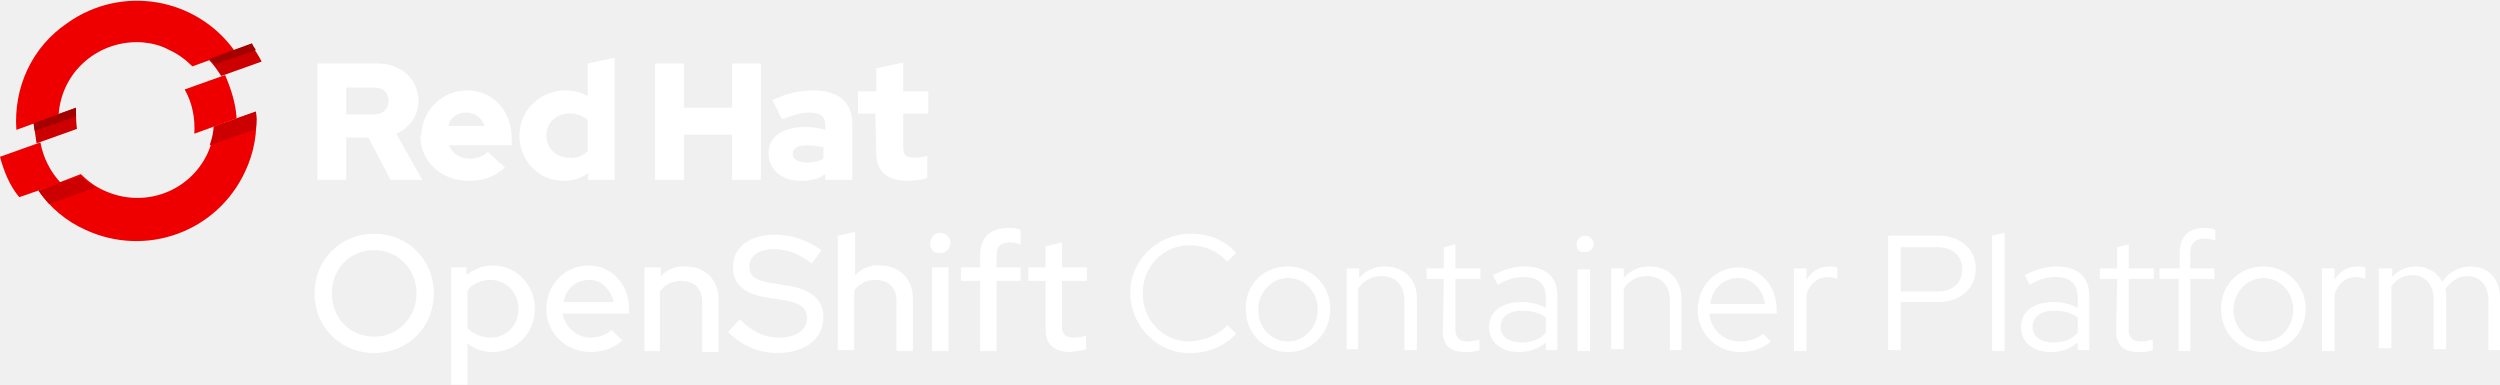
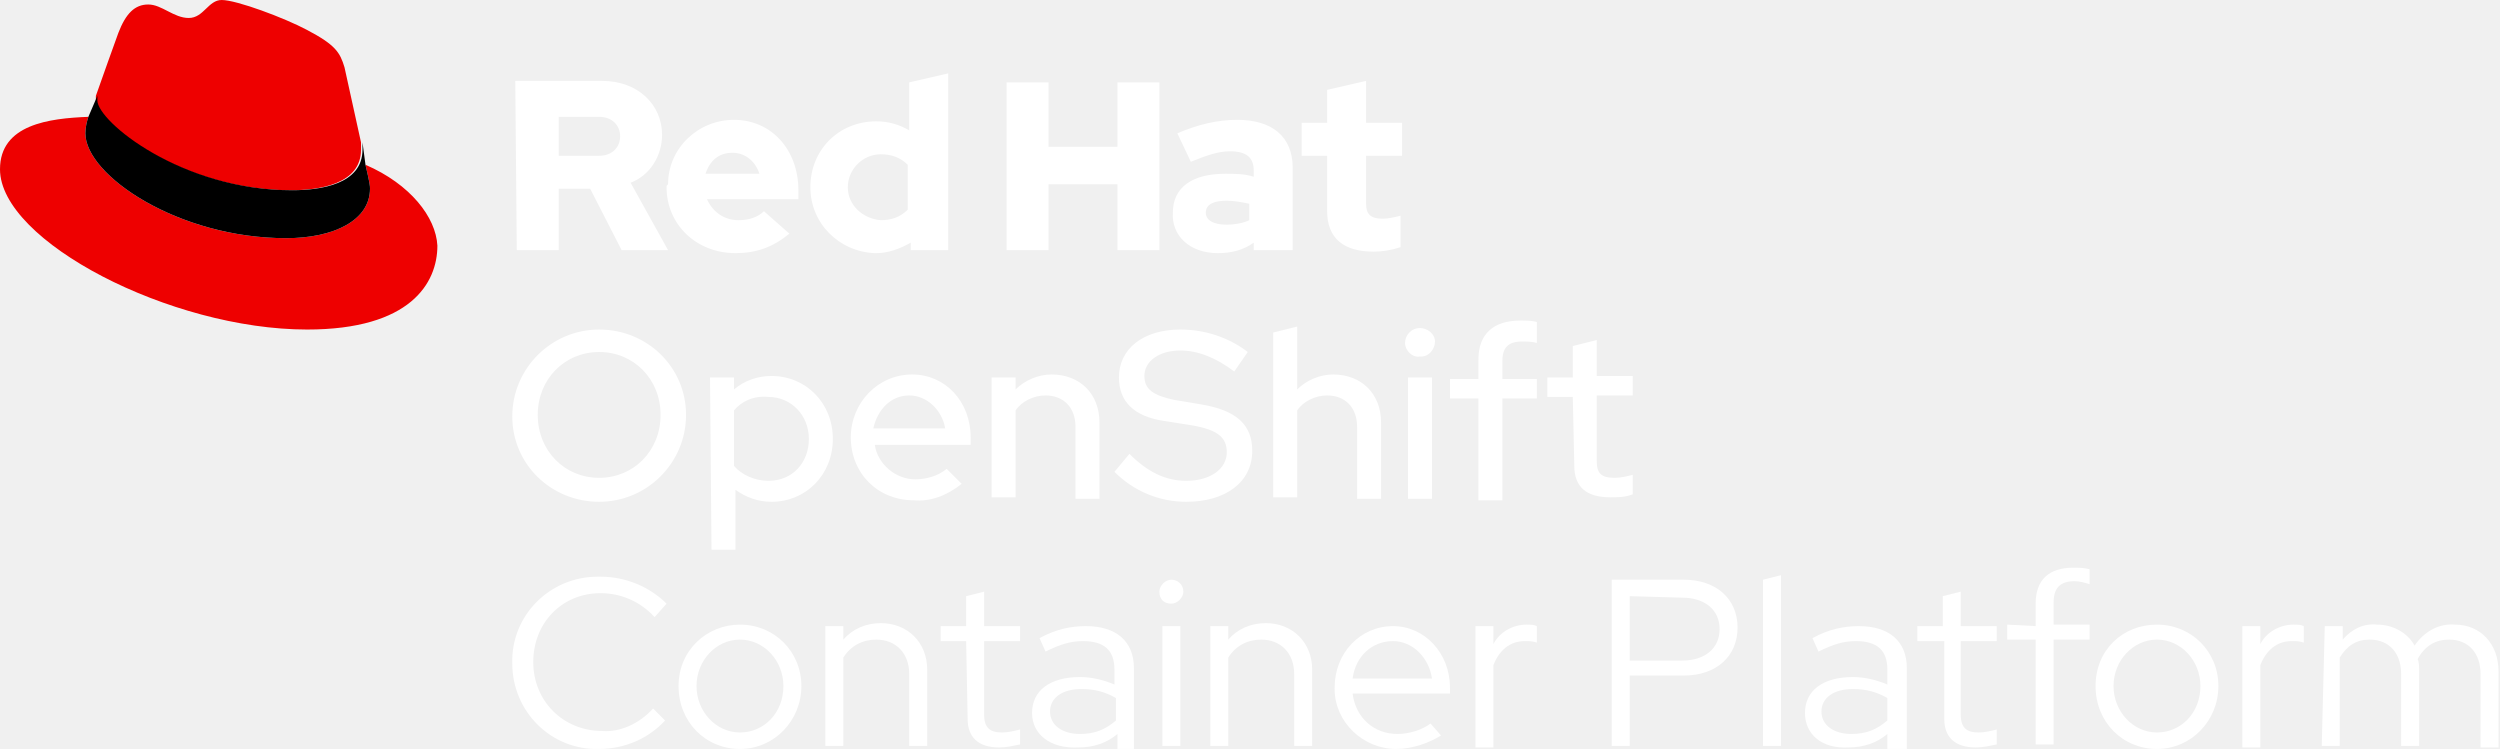
- <svg xmlns="http://www.w3.org/2000/svg" enable-background="new 0 0 259.9 40" height="40" viewBox="0 0 259.9 40" width="259.9">
+ <svg xmlns="http://www.w3.org/2000/svg" enable-background="new 0 0 166.9 50" height="50" viewBox="0 0 166.9 50" width="166.9">
  <g fill="#fff">
-     <path d="m38.9 36.7c-3.5 0-6.2-2.7-6.2-6.2s2.7-6.2 6.2-6.2 6.2 2.7 6.2 6.2-2.7 6.2-6.2 6.2zm0-10.7c-2.5 0-4.4 1.9-4.4 4.5s1.9 4.5 4.4 4.5 4.4-2 4.4-4.5-1.9-4.5-4.4-4.5z" />
-     <path d="m46.8 27.8h1.7v.8c.7-.6 1.7-1 2.7-1 2.5 0 4.4 2 4.4 4.5s-1.9 4.5-4.4 4.5c-.9 0-1.9-.3-2.6-.9v4.3h-1.7v-12.2zm1.8 2.4v3.9c.5.6 1.5 1 2.4 1 1.7 0 2.9-1.3 2.9-3s-1.3-3-2.9-3c-1 0-1.9.4-2.4 1.1z" />
-     <path d="m61.4 36.6c-2.6 0-4.6-2-4.6-4.5s1.9-4.5 4.4-4.5c2.4 0 4.2 2 4.2 4.5v.5h-6.9c.2 1.4 1.5 2.5 2.9 2.5.8 0 1.6-.3 2.2-.8l1.1 1.1c-.9.8-2.1 1.2-3.3 1.2zm-2.8-5.2h5.2c-.3-1.3-1.3-2.3-2.5-2.3-1.4 0-2.5.9-2.7 2.3z" />
-     <path d="m67 27.8h1.7v.9c.7-.7 1.6-1.1 2.6-1 2 0 3.4 1.4 3.4 3.4v5.5h-1.7v-5.2c0-1.4-.8-2.2-2.2-2.2-.9 0-1.7.4-2.2 1.1v6.2h-1.6z" />
-     <path d="m76.9 33.2c1.3 1.3 2.6 1.9 4.1 1.9 1.7 0 2.9-.8 2.9-2 0-1.1-.7-1.6-2.4-1.9l-2-.3c-2.2-.4-3.3-1.4-3.3-3.1 0-2.1 1.7-3.4 4.4-3.4 1.7 0 3.4.6 4.8 1.6l-1 1.4c-1.3-1-2.6-1.5-3.9-1.5-1.6 0-2.6.7-2.6 1.8 0 1 .6 1.4 2.1 1.7l1.9.3c2.5.4 3.7 1.5 3.7 3.3 0 2.2-1.9 3.7-4.8 3.7-1.9 0-3.8-.8-5.1-2.2z" />
-     <path d="m87.2 24.5 1.7-.4v4.5c.7-.7 1.6-1.1 2.6-1 2 0 3.4 1.4 3.4 3.4v5.5h-1.7v-5.2c0-1.4-.8-2.2-2.2-2.2-.9 0-1.7.4-2.2 1.1v6.2h-1.7v-11.9z" />
-     <path d="m96.7 25.3c0-.6.5-1.1 1-1.1.6 0 1.1.4 1.1 1s-.4 1.1-1 1.1h-.1c-.6.1-1-.4-1-1zm1.9 11.2h-1.7v-8.7h1.7z" />
-     <path d="m101.9 27.8v-1.3c0-1.8 1-2.8 3-2.8.4 0 .8 0 1.2.2v1.5c-.3-.1-.7-.2-1.1-.2-.9 0-1.4.4-1.4 1.3v1.3h2.5v1.4h-2.5v7.3h-1.7v-7.3h-2v-1.4z" />
-     <path d="m108.7 29.2h-1.8v-1.4h1.8v-2.2l1.7-.4v2.6h2.6v1.4h-2.6v4.7c0 .9.4 1.2 1.3 1.2.4 0 .8-.1 1.2-.2v1.4c-.5.2-1.1.2-1.6.3-1.7 0-2.6-.8-2.6-2.3z" />
-     <path d="m127.6 33.8.9.9c-1.2 1.3-2.9 2-4.7 2-3.4.1-6.2-2.7-6.3-6.1s2.7-6.2 6.1-6.3h.2c1.9 0 3.6.7 4.7 2l-.9.9c-1-1.1-2.4-1.7-3.9-1.7-2.8 0-4.9 2.2-4.9 5s2.1 5 4.9 5c1.6-.1 3-.7 3.9-1.7z" />
-     <path d="m133.9 27.7c2.4 0 4.4 1.9 4.4 4.4s-1.9 4.5-4.4 4.5c-2.4 0-4.4-1.9-4.4-4.5s1.9-4.4 4.4-4.4zm3.1 4.5c0-1.9-1.4-3.3-3.1-3.3s-3.1 1.5-3.1 3.3c0 1.9 1.4 3.3 3.1 3.3s3.1-1.5 3.1-3.3z" />
-     <path d="m140 27.9h1.3v1c.7-.8 1.6-1.2 2.7-1.2 1.9 0 3.3 1.3 3.3 3.3v5.4h-1.3v-5.2c0-1.5-.9-2.5-2.4-2.5-1 0-1.9.5-2.4 1.3v6.3h-1.2z" />
-     <path d="m150.1 29h-1.8v-1.1h1.8v-2.2l1.2-.3v2.5h2.6v1.1h-2.6v5.2c0 .9.4 1.3 1.3 1.3.4 0 .9-.1 1.2-.2v1.1c-.5.2-1 .2-1.5.2-1.5 0-2.3-.7-2.3-2.1z" />
-     <path d="m154.8 34c0-1.6 1.3-2.6 3.4-2.6.9 0 1.7.2 2.5.6v-1.1c0-1.4-.8-2.1-2.3-2.1-.8 0-1.7.2-2.7.8l-.5-1c1.2-.6 2.2-.9 3.3-.9 2.2 0 3.4 1.1 3.4 3v5.7h-1.2v-.8c-.8.7-1.8 1-2.8 1-1.8 0-3.1-1-3.1-2.6zm3.4 1.6c1 0 1.9-.3 2.5-1v-1.6c-.7-.5-1.5-.7-2.5-.7-1.4 0-2.2.7-2.2 1.7s.9 1.6 2.2 1.6z" />
-     <path d="m163.9 25.4c0-.5.4-.9.9-.9s.8.4.9.8c0 .5-.4.9-.9.9-.6.1-.9-.3-.9-.8zm1.4 11.1h-1.3v-8.5h1.3z" />
-     <path d="m167.5 27.9h1.3v1c.7-.8 1.6-1.2 2.7-1.2 1.9 0 3.3 1.3 3.3 3.3v5.4h-1.2v-5.2c0-1.5-.9-2.5-2.4-2.5-1 0-1.9.5-2.4 1.3v6.3h-1.3z" />
-     <path d="m180.9 36.6c-2.4 0-4.4-1.9-4.4-4.3v-.1c0-2.5 1.9-4.4 4.2-4.4s4 1.9 4 4.4v.4h-7c.2 1.7 1.5 2.9 3.2 2.9.9 0 1.8-.3 2.4-.8l.8.8c-.9.8-2.1 1.1-3.2 1.1zm-3.1-5h5.7c-.2-1.5-1.4-2.7-2.8-2.7-1.5 0-2.7 1.1-2.9 2.7z" />
-     <path d="m186.5 27.9h1.3v1.2c.5-.9 1.4-1.4 2.4-1.4.3 0 .5 0 .8.1v1.2c-.3-.1-.6-.2-.9-.2-1.1 0-1.9.6-2.3 1.8v5.9h-1.3z" />
-     <path d="m196.3 24.5h5.2c2.3 0 3.9 1.4 3.9 3.4s-1.5 3.5-3.9 3.5h-3.9v5h-1.3zm1.3 1.2v4.6h3.8c1.6 0 2.6-.9 2.6-2.3s-1-2.3-2.6-2.3z" />
-     <path d="m208.4 36.5h-1.3v-12l1.3-.3z" />
-     <path d="m210.1 34c0-1.6 1.3-2.6 3.4-2.6.9 0 1.7.2 2.5.6v-1.1c0-1.4-.8-2.1-2.3-2.1-.8 0-1.7.2-2.7.8l-.5-1c1.2-.6 2.2-.9 3.3-.9 2.2 0 3.4 1.1 3.4 3v5.7h-1.2v-.8c-.8.7-1.8 1-2.8 1-1.8 0-3.1-1-3.1-2.6zm3.4 1.6c1 0 1.9-.3 2.5-1v-1.6c-.7-.5-1.5-.7-2.5-.7-1.4 0-2.2.7-2.2 1.7s.9 1.6 2.2 1.6z" />
-     <path d="m220.1 29h-1.8v-1.1h1.8v-2.2l1.2-.3v2.5h2.6v1.1h-2.6v5.2c0 .9.4 1.3 1.3 1.3.4 0 .9-.1 1.2-.2v1.1c-.5.2-1 .2-1.5.2-1.5 0-2.3-.7-2.3-2.1z" />
-     <path d="m226.6 27.9v-1.6c0-1.7.9-2.6 2.6-2.6.4 0 .8 0 1.1.2v1.1c-.3-.1-.7-.2-1.1-.2-1 0-1.5.5-1.5 1.5v1.6h2.5v1.1h-2.5v7.5h-1.2v-7.5h-2v-1.1z" />
-     <path d="m235.3 27.7c2.4 0 4.4 1.9 4.4 4.4s-1.9 4.5-4.4 4.5c-2.4 0-4.4-1.9-4.4-4.5s2-4.4 4.4-4.4zm3.1 4.5c0-1.9-1.4-3.3-3.1-3.3s-3.1 1.5-3.1 3.3c0 1.9 1.4 3.3 3.1 3.3 1.8 0 3.1-1.5 3.1-3.3z" />
-     <path d="m241.4 27.9h1.3v1.2c.5-.9 1.4-1.4 2.4-1.4.3 0 .5 0 .8.1v1.2c-.3-.1-.6-.2-.9-.2-1.1 0-1.9.6-2.3 1.8v5.9h-1.3z" />
-     <path d="m247.4 27.9h1.3v.9c.6-.7 1.5-1.1 2.5-1.1 1.1 0 2.2.6 2.7 1.6.6-1 1.8-1.6 2.9-1.6 1.9 0 3.1 1.3 3.1 3.3v5.4h-1.2v-5.2c0-1.5-.9-2.5-2.2-2.5-.9 0-1.7.5-2.3 1.4.1.3.1.5.1.8v5.4h-1.3v-5.2c0-1.5-.9-2.5-2.2-2.5-.9 0-1.7.4-2.2 1.2v6.4h-1.3v-8.3z" />
-     <path d="m91.1 15.9c0 2 1.2 2.9 3.3 2.9.7 0 1.3-.1 2-.3v-2.3c-.4.1-.8.2-1.3.2-.9 0-1.2-.3-1.2-1.1v-3.5h2.6v-2.3h-2.6v-3l-2.8.6v2.4h-1.9v2.3h1.8zm-8.7.1c0-.6.6-.9 1.5-.9.6 0 1.1.1 1.7.2v1.2c-.5.3-1.1.4-1.7.4-1 0-1.5-.4-1.5-.9m.9 2.8c1 0 1.8-.2 2.5-.7v.6h2.8v-5.9c0-2.2-1.5-3.4-4-3.4-1.4 0-2.8.3-4.3 1l1 2c1.1-.4 2-.7 2.8-.7 1.2 0 1.7.4 1.7 1.4v.4c-.7-.2-1.4-.3-2.1-.3-2.3 0-3.8 1-3.8 2.7s1.3 2.9 3.4 2.9m-15.2-.1h3v-4.7h5v4.7h3v-12.1h-3v4.6h-5v-4.6h-3zm-11.3-4.6c0-1.3 1-2.3 2.4-2.3.7 0 1.4.2 1.9.7v3.2c-.5.5-1.2.8-1.9.7-1.4 0-2.4-1-2.4-2.3m4.3 4.6h2.8v-12.7l-2.8.6v3.4c-.7-.4-1.5-.6-2.3-.6-2.7 0-4.8 2.1-4.8 4.7s2 4.7 4.6 4.7h.1c.9 0 1.7-.3 2.5-.8zm-12.6-7c.9 0 1.6.6 1.9 1.4h-3.8c.2-.9.9-1.4 1.9-1.4m-4.8 2.4c0 2.7 2.2 4.7 5 4.7 1.5 0 2.7-.4 3.8-1.4l-1.8-1.6c-.4.4-1.1.7-1.8.7-1 0-1.9-.5-2.2-1.4h6.5v-.7c0-2.9-2-5-4.6-5s-4.7 2-4.8 4.6c-.1.1-.1.1-.1.1m-4.8-5c1 0 1.5.6 1.5 1.4s-.6 1.4-1.5 1.4h-2.9v-2.8zm-5.9 9.6h3v-4.4h2.3l2.3 4.4h3.3l-2.7-4.8c1.4-.6 2.3-1.9 2.3-3.4 0-2.2-1.7-3.9-4.3-3.9h-6.2z" />
+     <path d="m40 33.5c-3.2 0-5.8-2.5-5.8-5.7s2.6-5.8 5.8-5.8 5.8 2.5 5.8 5.7-2.6 5.8-5.8 5.8zm0-10c-2.3 0-4.1 1.8-4.1 4.2s1.8 4.2 4.1 4.2 4.1-1.8 4.1-4.2-1.8-4.2-4.1-4.2z" />
+     <path d="m47.4 25.2h1.6v.8c.7-.6 1.6-.9 2.5-.9 2.3 0 4.1 1.8 4.1 4.2s-1.8 4.2-4.1 4.2c-.9 0-1.7-.3-2.4-.8v4h-1.6zm1.6 2.2v3.7c.5.6 1.4 1 2.3 1 1.6 0 2.7-1.2 2.7-2.8s-1.2-2.8-2.7-2.8c-1-.1-1.8.3-2.3.9z" />
+     <path d="m61 33.4c-2.4 0-4.2-1.8-4.2-4.2 0-2.3 1.8-4.2 4.1-4.2 2.2 0 3.9 1.8 3.9 4.2v.5h-6.4c.2 1.3 1.4 2.3 2.7 2.3.7 0 1.5-.2 2.1-.7l1 1c-1 .8-2.1 1.2-3.2 1.1zm-2.7-4.8h4.8c-.2-1.2-1.2-2.2-2.4-2.2s-2.1.9-2.4 2.2z" />
+     <path d="m66.2 25.2h1.6v.8c.6-.6 1.5-1 2.4-1 1.9 0 3.2 1.3 3.2 3.2v5.1h-1.6v-4.8c0-1.3-.8-2.1-2-2.1-.8 0-1.6.4-2 1v5.8h-1.6z" />
+     <path d="m75.4 30.3c1.2 1.2 2.4 1.8 3.8 1.8 1.6 0 2.7-.8 2.7-1.9 0-1-.6-1.5-2.3-1.8l-1.9-.3c-2-.3-3-1.3-3-2.9 0-1.9 1.6-3.2 4.1-3.2 1.6 0 3.2.5 4.5 1.5l-.9 1.3c-1.2-.9-2.4-1.4-3.6-1.4-1.4 0-2.4.7-2.4 1.7 0 .9.6 1.3 2 1.6l1.8.3c2.4.4 3.4 1.4 3.4 3.1 0 2.1-1.8 3.4-4.4 3.4-1.8 0-3.5-.7-4.8-2z" />
+     <path d="m85 22.2 1.6-.4v4.2c.6-.6 1.5-1 2.4-1 1.9 0 3.2 1.3 3.2 3.2v5.1h-1.6v-4.8c0-1.3-.8-2.1-2-2.1-.8 0-1.6.4-2 1v5.8h-1.6z" />
+     <path d="m93.8 22.9c0-.5.4-1 1-1 .5 0 1 .4 1 .9s-.4 1-.9 1h-.1c-.5.1-1-.4-1-.9zm1.8 10.4h-1.6v-8.1h1.6z" />
+     <path d="m98.7 25.2v-1.2c0-1.7 1-2.6 2.8-2.6.4 0 .8 0 1.1.1v1.4c-.3-.1-.7-.1-1-.1-.9 0-1.3.4-1.3 1.3v1.2h2.3v1.3h-2.3v6.8h-1.6v-6.8h-1.9v-1.3h1.9z" />
+     <path d="m105 26.5h-1.7v-1.3h1.7v-2.1l1.6-.4v2.4h2.4v1.3h-2.4v4.4c0 .8.3 1.1 1.2 1.1.4 0 .8-.1 1.2-.2v1.3c-.5.2-1 .2-1.5.2-1.6 0-2.4-.7-2.4-2.1z" />
+     <path d="m43.6 47.3.8.8c-1.1 1.2-2.7 1.9-4.4 1.9-3.2.1-5.8-2.5-5.8-5.7-.1-3.2 2.5-5.8 5.7-5.8h.2c1.7 0 3.3.7 4.4 1.8l-.8.9c-.9-1-2.2-1.6-3.6-1.6-2.6 0-4.5 2-4.5 4.6s2 4.6 4.6 4.6c1.2.1 2.5-.5 3.4-1.5z" />
+     <path d="m49.4 41.7c2.3 0 4.1 1.8 4.1 4.1s-1.8 4.2-4.1 4.2-4.1-1.8-4.1-4.2 1.9-4.1 4.1-4.1zm2.9 4.1c0-1.7-1.3-3.1-2.9-3.1s-2.9 1.4-2.9 3.1 1.3 3.1 2.9 3.1 2.9-1.3 2.9-3.1z" />
+     <path d="m55.1 41.8h1.2v.9c.6-.7 1.5-1.1 2.5-1.1 1.8 0 3.1 1.3 3.1 3.1v5.1h-1.2v-4.8c0-1.4-.9-2.3-2.2-2.3-.9 0-1.7.4-2.2 1.2v5.9h-1.2z" />
+     <path d="m64.5 42.8h-1.7v-1h1.7v-2l1.2-.3v2.3h2.4v1h-2.4v4.9c0 .9.4 1.2 1.2 1.2.4 0 .8-.1 1.2-.2v1c-.5.1-.9.2-1.4.2-1.4 0-2.1-.7-2.1-1.9z" />
+     <path d="m68.9 47.6c0-1.5 1.2-2.4 3.2-2.4.8 0 1.6.2 2.3.5v-1c0-1.3-.7-1.9-2.1-1.9-.8 0-1.5.2-2.5.7l-.4-.9c1.1-.6 2.1-.8 3.1-.8 2 0 3.2 1 3.2 2.8v5.4h-1.1v-1c-.7.6-1.6.9-2.6.9-1.9.1-3.1-.9-3.1-2.3zm3.2 1.4c1 0 1.7-.3 2.4-.9v-1.5c-.7-.4-1.4-.6-2.3-.6-1.3 0-2.1.6-2.1 1.5s.8 1.5 2 1.5z" />
+     <path d="m77.4 39.5c0-.4.4-.8.8-.8s.8.3.8.8c0 .4-.4.8-.8.8-.5 0-.8-.3-.8-.8zm1.4 10.3h-1.2v-8h1.2z" />
+     <path d="m80.8 41.8h1.2v.9c.6-.7 1.5-1.1 2.5-1.1 1.8 0 3.1 1.3 3.1 3.1v5.1h-1.2v-4.8c0-1.4-.9-2.3-2.2-2.3-.9 0-1.7.4-2.2 1.2v5.9h-1.2z" />
+     <path d="m93.2 50c-2.2 0-4.1-1.8-4.1-4v-.1c0-2.3 1.7-4.1 3.9-4.1 2.1 0 3.8 1.8 3.8 4.1v.4h-6.5c.2 1.6 1.4 2.7 3 2.7.8 0 1.7-.3 2.2-.7l.7.8c-.8.5-1.9.9-3 .9zm-2.9-4.7h5.3c-.2-1.4-1.3-2.5-2.6-2.5-1.4 0-2.5 1-2.7 2.5z" />
+     <path d="m98.5 41.8h1.2v1.2c.4-.8 1.3-1.3 2.2-1.3.3 0 .5 0 .7.1v1.1c-.3-.1-.5-.1-.8-.1-1 0-1.7.6-2.1 1.6v5.5h-1.2z" />
+     <path d="m107.6 38.7h4.8c2.2 0 3.6 1.3 3.6 3.2s-1.4 3.2-3.6 3.2h-3.6v4.7h-1.2zm1.2 1.1v4.3h3.5c1.5 0 2.5-.8 2.5-2.1s-1-2.1-2.5-2.1z" />
+     <path d="m118.9 49.8h-1.2v-11.1l1.2-.3z" />
+     <path d="m120.5 47.6c0-1.5 1.2-2.4 3.2-2.4.8 0 1.6.2 2.3.5v-1c0-1.3-.7-1.9-2.1-1.9-.8 0-1.5.2-2.5.7l-.4-.9c1.1-.6 2.1-.8 3.1-.8 2 0 3.2 1 3.2 2.8v5.4h-1.3v-1c-.7.6-1.6.9-2.6.9-1.8.1-2.9-.9-2.9-2.3zm3.1 1.4c1 0 1.7-.3 2.4-.9v-1.5c-.7-.4-1.4-.6-2.3-.6-1.3 0-2.1.6-2.1 1.5s.8 1.5 2 1.5z" />
+     <path d="m129.8 42.8h-1.8v-1h1.7v-2l1.2-.3v2.3h2.4v1h-2.4v4.9c0 .9.4 1.2 1.2 1.2.4 0 .8-.1 1.2-.2v1c-.5.1-.9.2-1.4.2-1.4 0-2.1-.7-2.1-1.9z" />
+     <path d="m135.9 41.8v-1.5c0-1.6.9-2.4 2.5-2.4.4 0 .7 0 1.1.1v1c-.3-.1-.7-.2-1-.2-.9 0-1.4.4-1.4 1.4v1.5h2.4v1h-2.4v7h-1.2v-7h-1.9v-1z" />
+     <path d="m144 41.7c2.3 0 4.1 1.8 4.1 4.1s-1.8 4.2-4.1 4.2-4.1-1.8-4.1-4.2 1.8-4.1 4.1-4.1zm2.9 4.1c0-1.7-1.3-3.1-2.9-3.1s-2.9 1.4-2.9 3.1 1.3 3.1 2.9 3.1 2.9-1.3 2.9-3.1z" />
+     <path d="m149.7 41.8h1.2v1.2c.4-.8 1.3-1.3 2.2-1.3.3 0 .5 0 .7.1v1.1c-.3-.1-.5-.1-.8-.1-1 0-1.7.6-2.1 1.6v5.5h-1.2z" />
+     <path d="m155.2 41.8h1.2v.9c.6-.7 1.4-1.1 2.3-1 1 0 2 .5 2.5 1.4.6-.9 1.6-1.5 2.7-1.4 1.7 0 2.9 1.3 2.9 3.1v5.1h-1.2v-4.9c0-1.4-.8-2.3-2.1-2.3-.9 0-1.6.4-2.1 1.3.1.2.1.5.1.7v5.1h-1.2v-4.8c0-1.4-.8-2.3-2.1-2.3-.9 0-1.5.4-2 1.2v5.9h-1.2z" />
  </g>
-   <path d="m7.9 11.2-4.4 1.6c.1.7.2 1.4.3 2.1l4.2-1.5c-.1-.7-.1-1.5-.1-2.2" fill="#c00" />
-   <path d="m27.2 6.4c-.3-.6-.7-1.2-1.1-1.8l-4.4 1.6c.5.5.9 1.1 1.3 1.7z" fill="#c00" />
-   <path d="m17.6 5.2c.9.4 1.7 1 2.4 1.7l4.4-1.6c-4-5.6-11.8-6.9-17.4-2.9-3.7 2.5-5.6 6.7-5.3 11.1l4.4-1.6c.3-4.5 4.2-7.8 8.7-7.5 1 .1 1.9.3 2.8.8" fill="#e00" />
-   <path d="m4.2 14.8-4.2 1.5c.4 1.5 1 3 2 4.2l4.3-1.5c-1.1-1.2-1.8-2.6-2.1-4.2" fill="#e00" />
-   <path d="m22.3 13.1c-.1 1-.3 1.9-.7 2.8-1.9 4.1-6.7 5.8-10.8 3.9-.9-.4-1.7-1-2.4-1.7l-4.4 1.7c1.2 1.8 2.9 3.2 4.9 4.1 6.3 2.9 13.7.2 16.6-6.1.9-1.9 1.3-4.1 1.1-6.2z" fill="#e00" />
-   <path d="m23.4 7.8-4.2 1.5c.8 1.4 1.1 3 1 4.6l4.4-1.6c-.1-1.6-.6-3.1-1.2-4.5" fill="#e00" />
-   <path d="m7.9 12.1c0-.3 0-.6 0-.9l-4.4 1.6c0 .3.1.6.1.8z" fill="#a30000" />
-   <path d="m26.6 5.2c-.1-.2-.3-.4-.4-.7l-4.4 1.6c.2.2.4.4.5.6z" fill="#a30000" />
-   <path d="m4 19.8c.3.5.7.9 1.1 1.4l4.8-1.7c-.5-.3-1.1-.7-1.5-1.2zm22.6-8.2-4.4 1.6c0 .6-.2 1.3-.4 1.9l4.8-1.7c.1-.7.1-1.3 0-1.8" fill="#c00" />
+   <path d="m19.4 12.7c1.9 0 4.7-.4 4.7-2.7 0-.2 0-.4 0-.5l-1.1-5c-.3-1-.6-1.5-2.5-2.5-1.5-.8-4.7-2-5.7-2-.9 0-1.2 1.2-2.2 1.2s-1.8-.9-2.7-.9-1.5.6-2 1.9c0 0-1.3 3.6-1.5 4.2v.3c0 1.4 5.6 6 13 6m5-1.7c.3 1.3.3 1.4.3 1.6 0 2.1-2.4 3.3-5.6 3.3-7.2 0-13.4-4.2-13.4-7 0-.4.1-.8.2-1.1-2.6.1-5.9.5-5.9 3.5 0 4.8 11.4 10.7 20.5 10.7 6.9 0 8.7-3.1 8.7-5.6-.1-1.9-1.8-4.1-4.8-5.4" fill="#e00" />
+   <path d="m24.4 11c.3 1.3.3 1.4.3 1.6 0 2.1-2.4 3.3-5.6 3.3-7.2 0-13.4-4.2-13.4-7 0-.4.1-.8.2-1.1l.6-1.4v.3c0 1.4 5.6 6 13 6 1.9 0 4.7-.4 4.7-2.7 0-.2 0-.4 0-.5z" />
+   <path d="m88.6 14.1c0 1.8 1.1 2.7 3.1 2.7.6 0 1.2-.1 1.8-.3v-2.1c-.4.1-.8.2-1.2.2-.8 0-1.1-.3-1.1-1v-3.2h2.4v-2.2h-2.4v-2.8l-2.6.6v2.2h-1.7v2.2h1.7zm-8.1.1c0-.6.6-.8 1.4-.8.5 0 1 .1 1.5.2v1.1c-.4.2-1 .3-1.5.3-.9 0-1.4-.3-1.4-.8m.8 2.7c.9 0 1.7-.2 2.4-.7v.5h2.6v-5.5c0-2.1-1.4-3.2-3.7-3.2-1.3 0-2.6.3-4 .9l.9 1.9c1-.4 1.8-.7 2.6-.7 1.1 0 1.6.4 1.6 1.3v.4c-.6-.2-1.3-.2-1.9-.2-2.2 0-3.5.9-3.5 2.6-.1 1.5 1.1 2.7 3 2.7m-14.1-.2h2.8v-4.4h4.6v4.4h2.8v-11.2h-2.8v4.3h-4.6v-4.3h-2.8zm-10.6-4.2c0-1.2 1-2.2 2.2-2.2.7 0 1.3.2 1.8.7v3c-.5.5-1.1.7-1.8.7-1.2-.1-2.2-1-2.2-2.2m4.1 4.2h2.6v-11.8l-2.6.6v3.2c-.7-.4-1.4-.6-2.2-.6-2.5 0-4.4 1.9-4.4 4.4 0 2.4 1.9 4.3 4.3 4.4h.1c.8 0 1.6-.3 2.3-.7v.5zm-11.8-6.5c.8 0 1.5.5 1.8 1.4h-3.6c.3-.9.9-1.4 1.8-1.4m-4.4 2.3c0 2.5 2 4.4 4.6 4.4 1.4 0 2.5-.4 3.6-1.3l-1.7-1.5c-.4.4-1 .6-1.7.6-.9 0-1.7-.5-2.1-1.4h6.1v-.6c0-2.7-1.8-4.7-4.3-4.7-2.4 0-4.4 1.9-4.4 4.3-.1.1-.1.1-.1.2m-4.5-4.7c.9 0 1.4.6 1.4 1.3s-.5 1.3-1.4 1.3h-2.7v-2.6zm-5.5 8.9h2.8v-4.1h2.1l2.1 4.1h3.1l-2.5-4.5c1.3-.5 2.1-1.8 2.1-3.2 0-2-1.6-3.6-4-3.6h-5.8z" fill="#fff" />
</svg>
